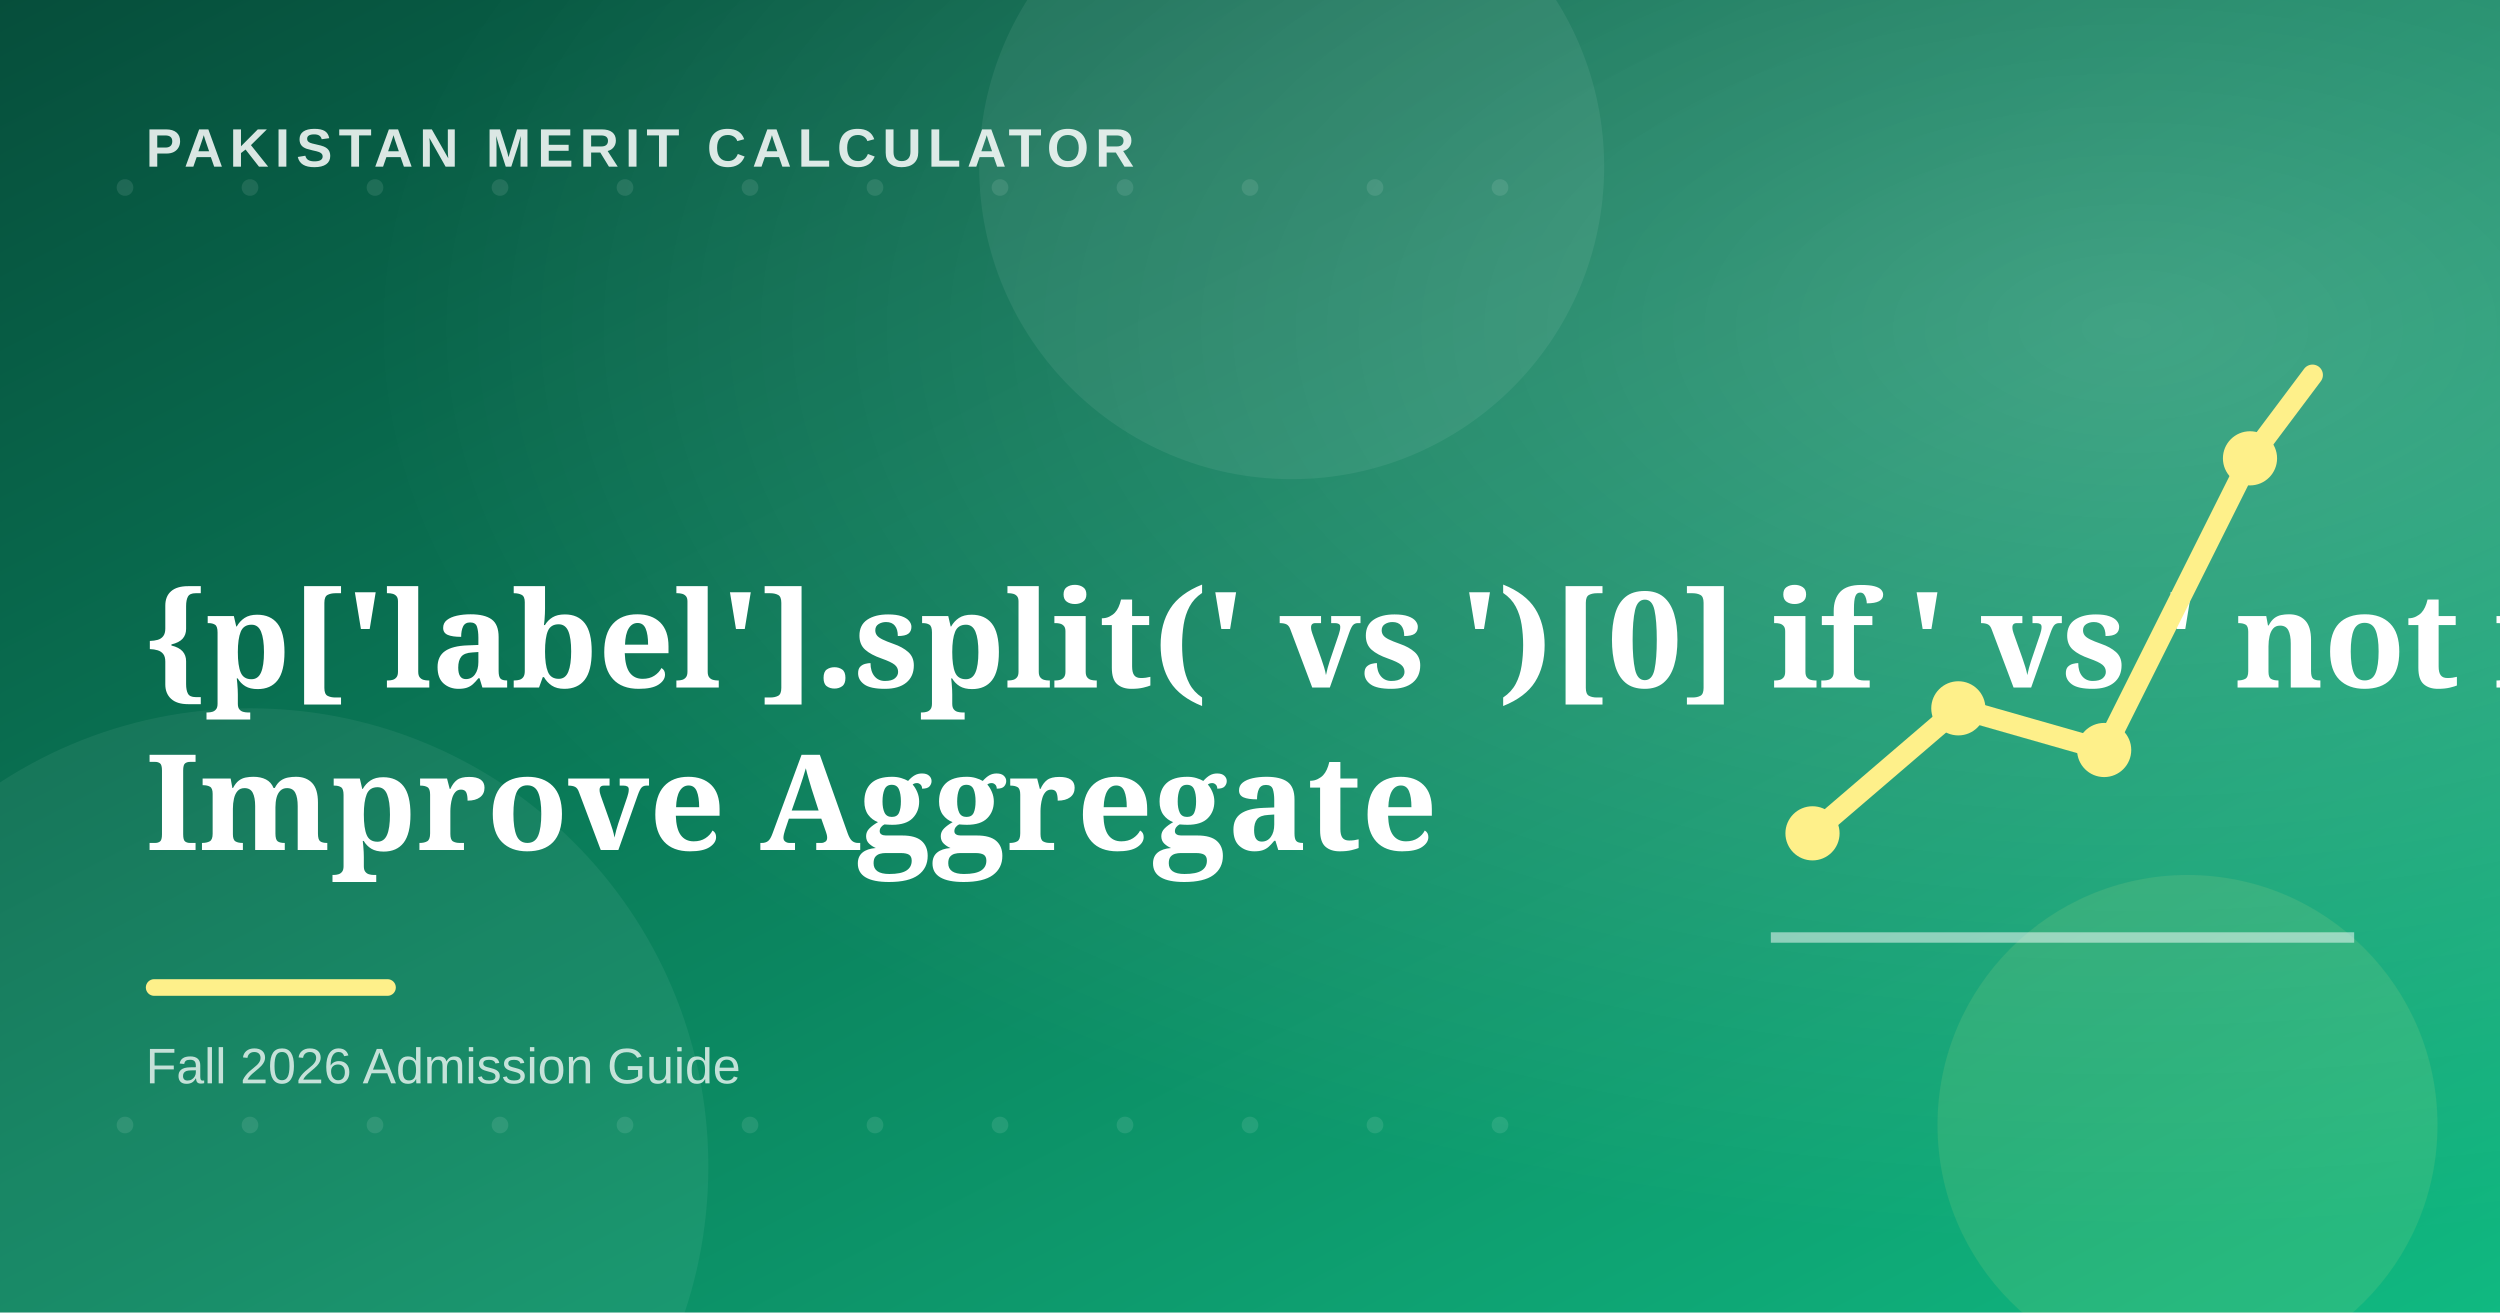
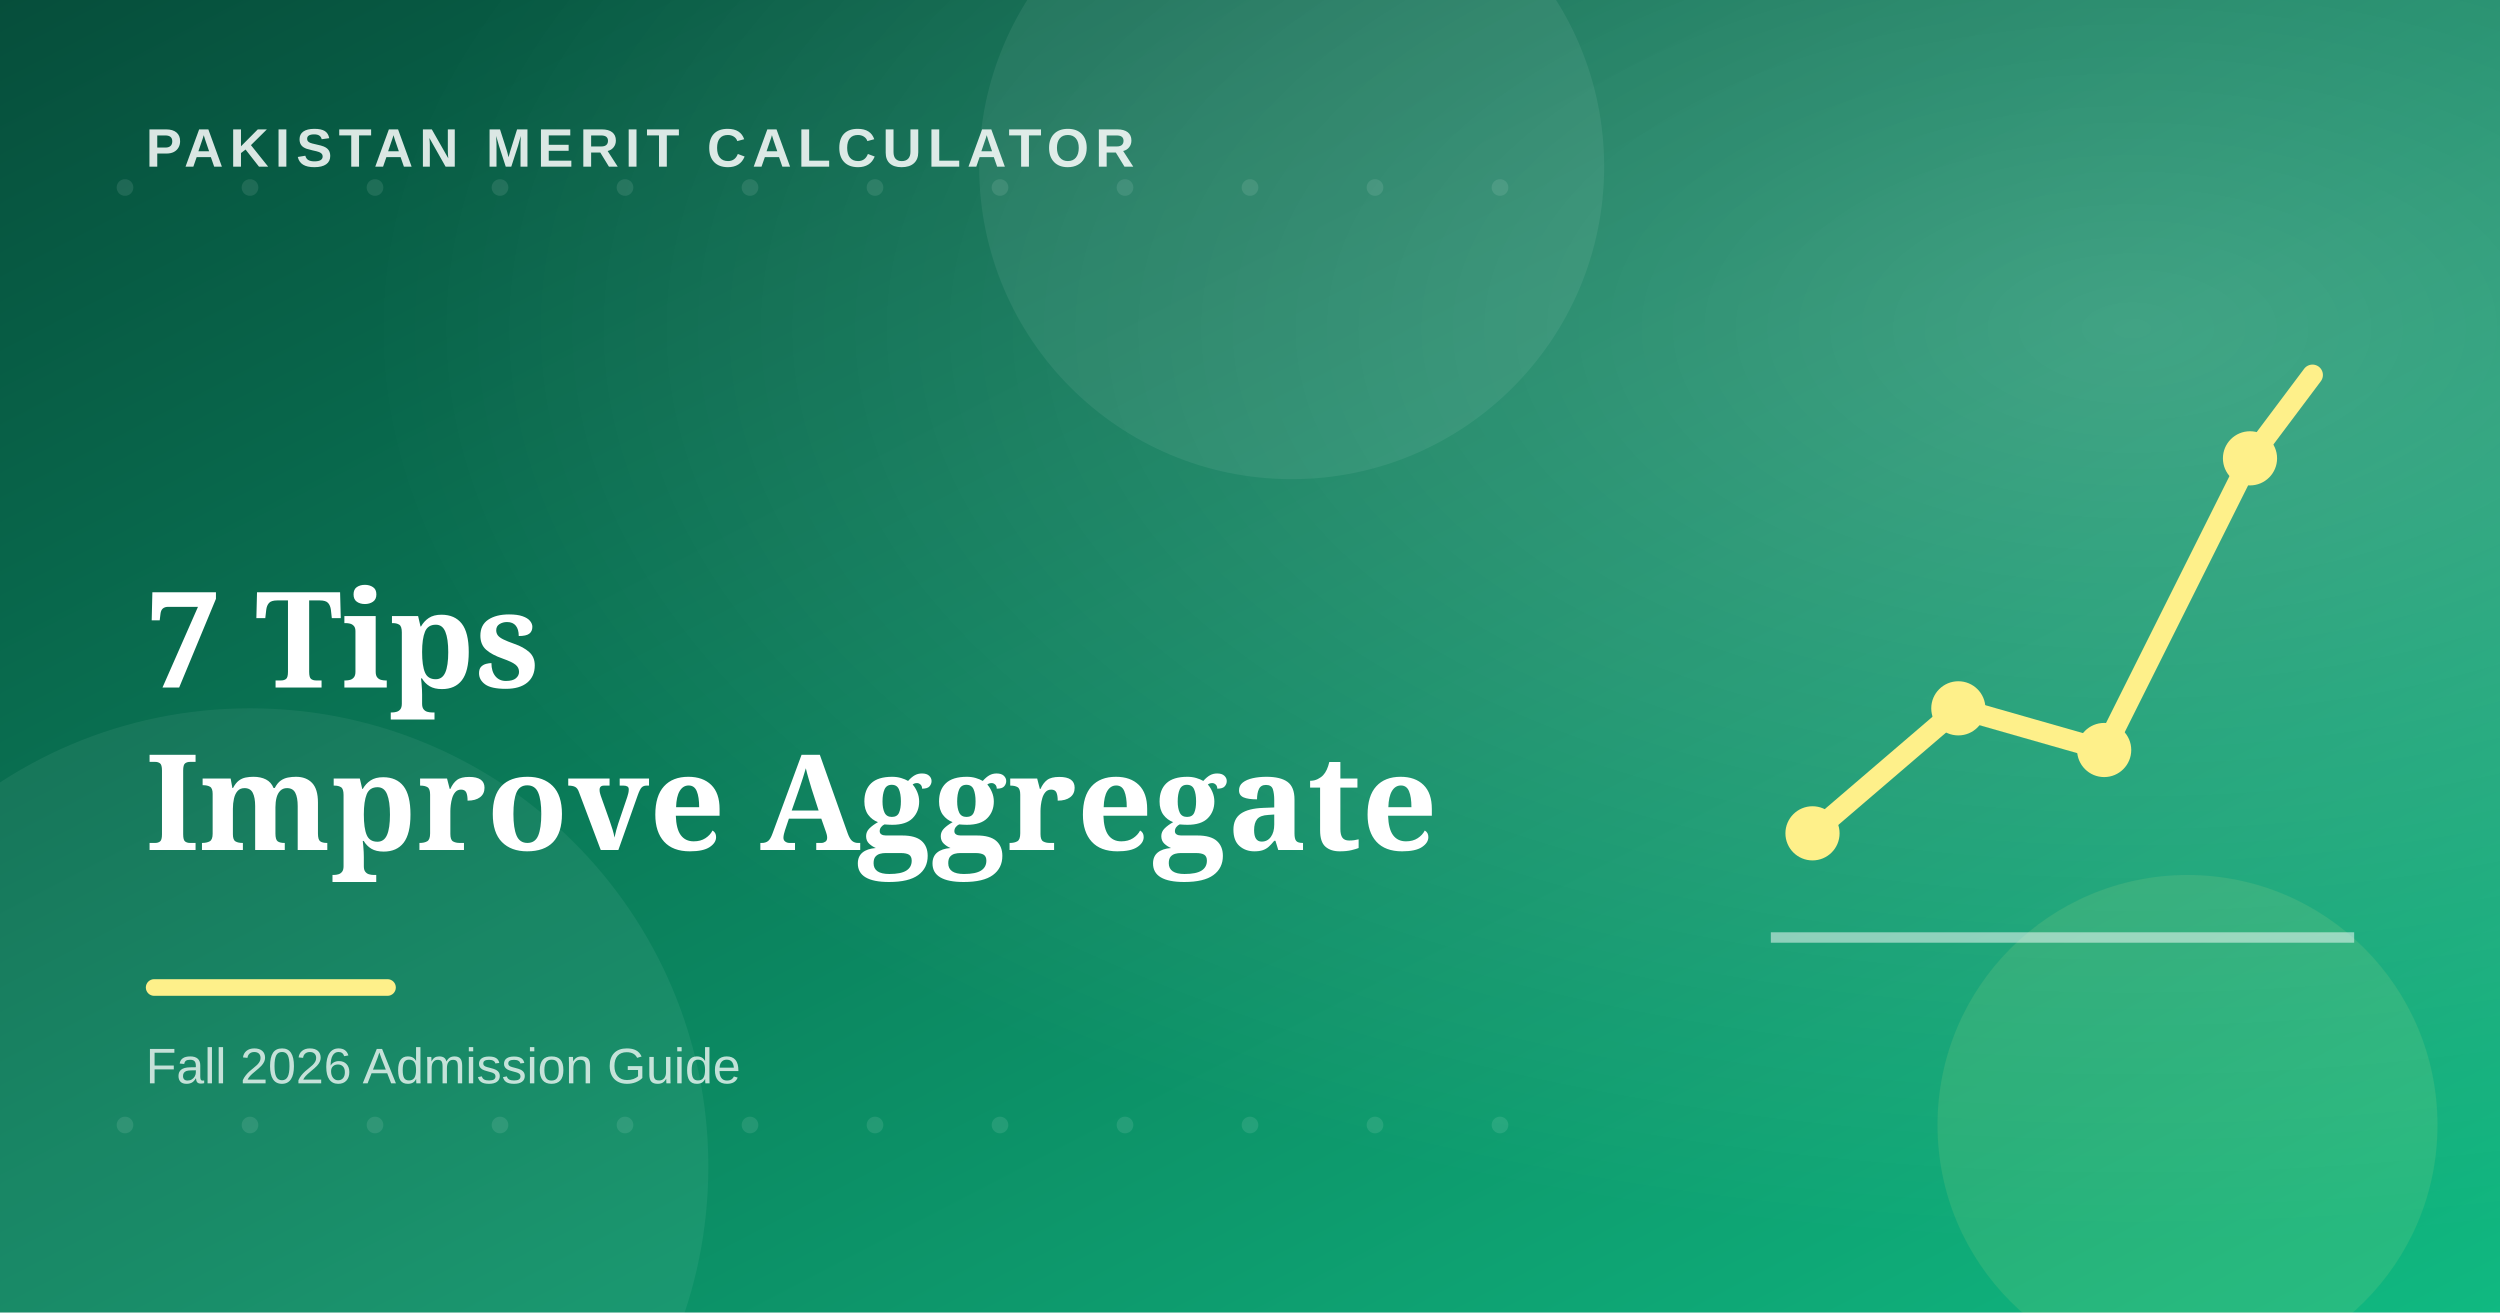
<svg xmlns="http://www.w3.org/2000/svg" width="1200" height="630" viewBox="0 0 1200 630">
  <defs>
    <linearGradient id="bg" x1="0" y1="0" x2="1" y2="1">
      <stop offset="0" stop-color="#064e3b" />
      <stop offset="1" stop-color="#10b981" />
    </linearGradient>
    <radialGradient id="glow" cx="0.85" cy="0.25" r="0.7">
      <stop offset="0" stop-color="#ffffff" stop-opacity="0.22" />
      <stop offset="1" stop-color="#ffffff" stop-opacity="0" />
    </radialGradient>
  </defs>
  <rect width="1200" height="630" fill="url(#bg)" />
  <rect width="1200" height="630" fill="url(#glow)" />
  <circle cx="120" cy="560" r="220" fill="#ffffff" opacity="0.06" />
  <circle cx="620" cy="80" r="150" fill="#ffffff" opacity="0.07" />
  <circle cx="1050" cy="540" r="120" fill="#fef08a" opacity="0.10" />
  <g fill="#ffffff" opacity="0.10">
    <circle cx="60" cy="90" r="4" />
    <circle cx="60" cy="540" r="4" />
    <circle cx="120" cy="90" r="4" />
    <circle cx="120" cy="540" r="4" />
    <circle cx="180" cy="90" r="4" />
    <circle cx="180" cy="540" r="4" />
    <circle cx="240" cy="90" r="4" />
    <circle cx="240" cy="540" r="4" />
    <circle cx="300" cy="90" r="4" />
    <circle cx="300" cy="540" r="4" />
    <circle cx="360" cy="90" r="4" />
    <circle cx="360" cy="540" r="4" />
    <circle cx="420" cy="90" r="4" />
    <circle cx="420" cy="540" r="4" />
    <circle cx="480" cy="90" r="4" />
    <circle cx="480" cy="540" r="4" />
    <circle cx="540" cy="90" r="4" />
    <circle cx="540" cy="540" r="4" />
    <circle cx="600" cy="90" r="4" />
    <circle cx="600" cy="540" r="4" />
    <circle cx="660" cy="90" r="4" />
    <circle cx="660" cy="540" r="4" />
    <circle cx="720" cy="90" r="4" />
    <circle cx="720" cy="540" r="4" />
  </g>
  <text x="70" y="80" font-family="Arial, sans-serif" font-size="26" font-weight="700" fill="#ffffff" opacity="0.85" letter-spacing="3">PAKISTAN MERIT CALCULATOR</text>
  <text x="70" y="330" font-family="Georgia, serif" font-size="64" font-weight="bold" fill="#ffffff">
-     <tspan x="70" dy="0">{p['label'].split(' vs ')[0] if ' vs ' not in p['label'] else p['label'].split(' vs ')[0]}</tspan>
+     <tspan x="70" dy="0">7 Tips</tspan>
    <tspan x="70" dy="78">Improve Aggregate</tspan>
  </text>
  <rect x="70" y="470" width="120" height="8" rx="4" fill="#fef08a" />
  <text x="70" y="520" font-family="Arial, sans-serif" font-size="24" fill="#ffffff" opacity="0.75">Fall 2026 Admission Guide</text>
  <g>
    <line x1="850" y1="450" x2="1130" y2="450" stroke="rgba(255,255,255,0.5)" stroke-width="5" />
    <polyline points="870,400 940,340 1010,360 1080,220 1110,180" fill="none" stroke="#fef08a" stroke-width="10" stroke-linecap="round" stroke-linejoin="round" />
    <g fill="#fef08a">
      <circle cx="870" cy="400" r="13" />
      <circle cx="940" cy="340" r="13" />
      <circle cx="1010" cy="360" r="13" />
      <circle cx="1080" cy="220" r="13" />
    </g>
  </g>
</svg>
